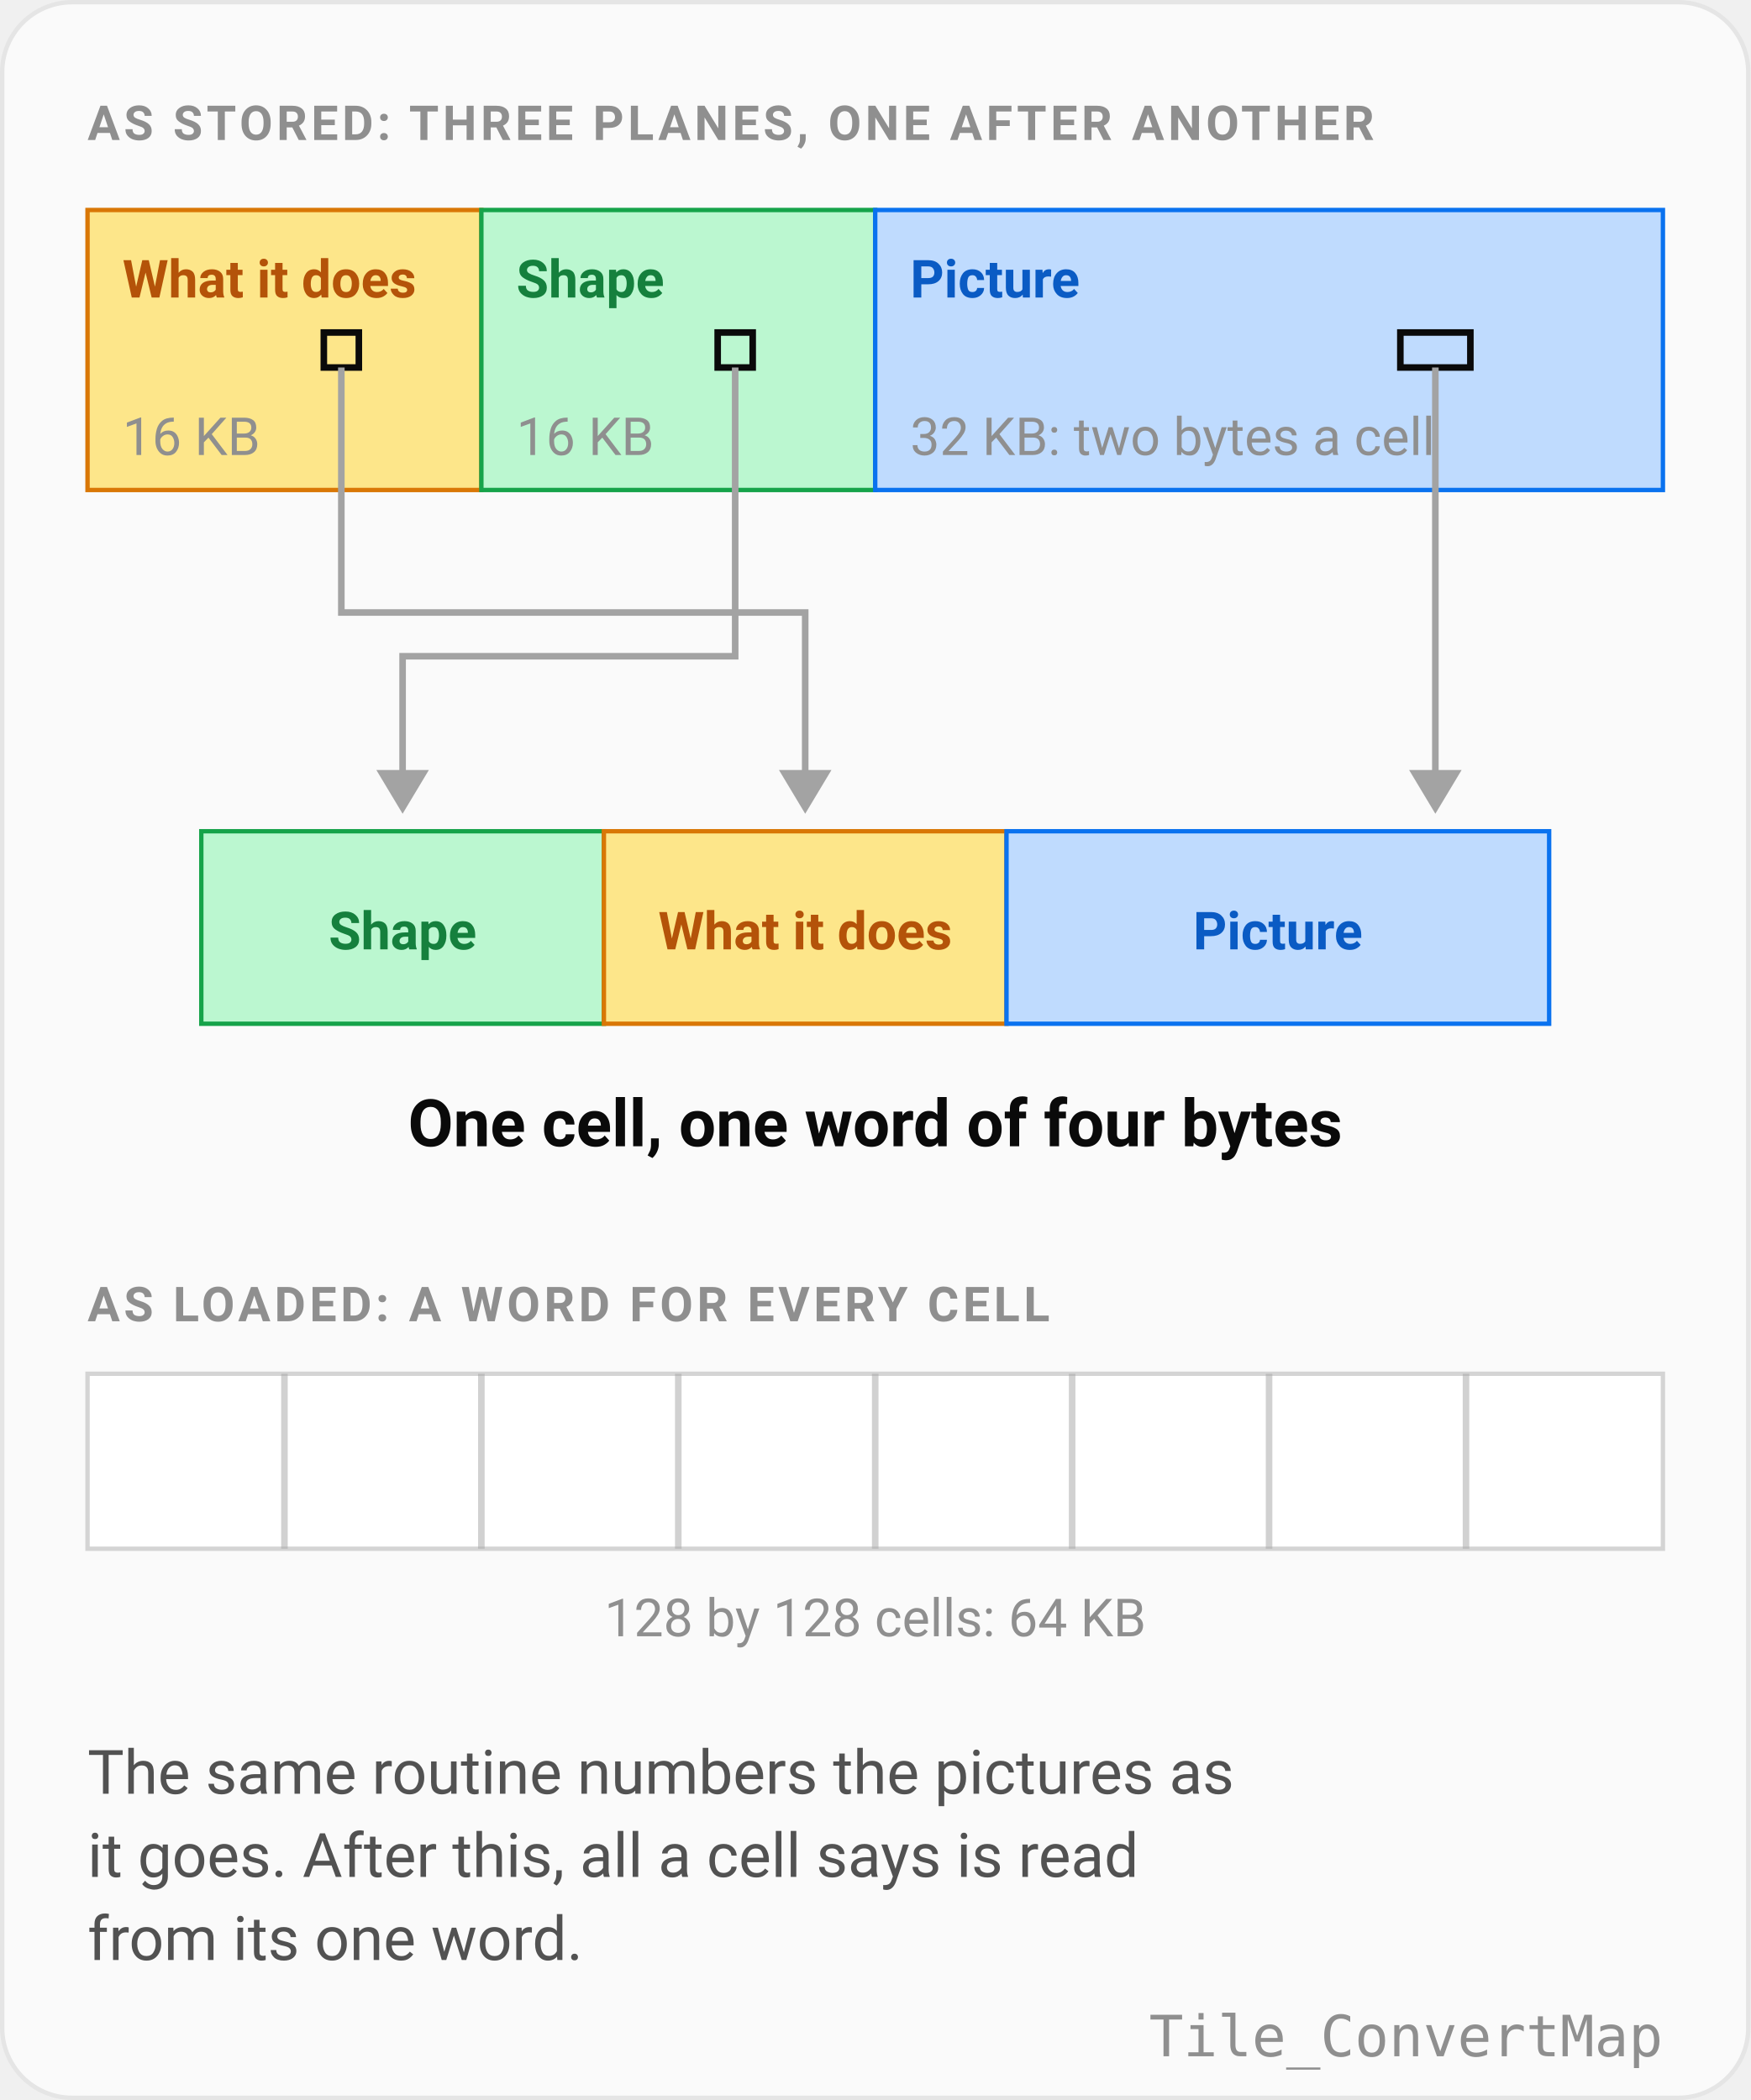
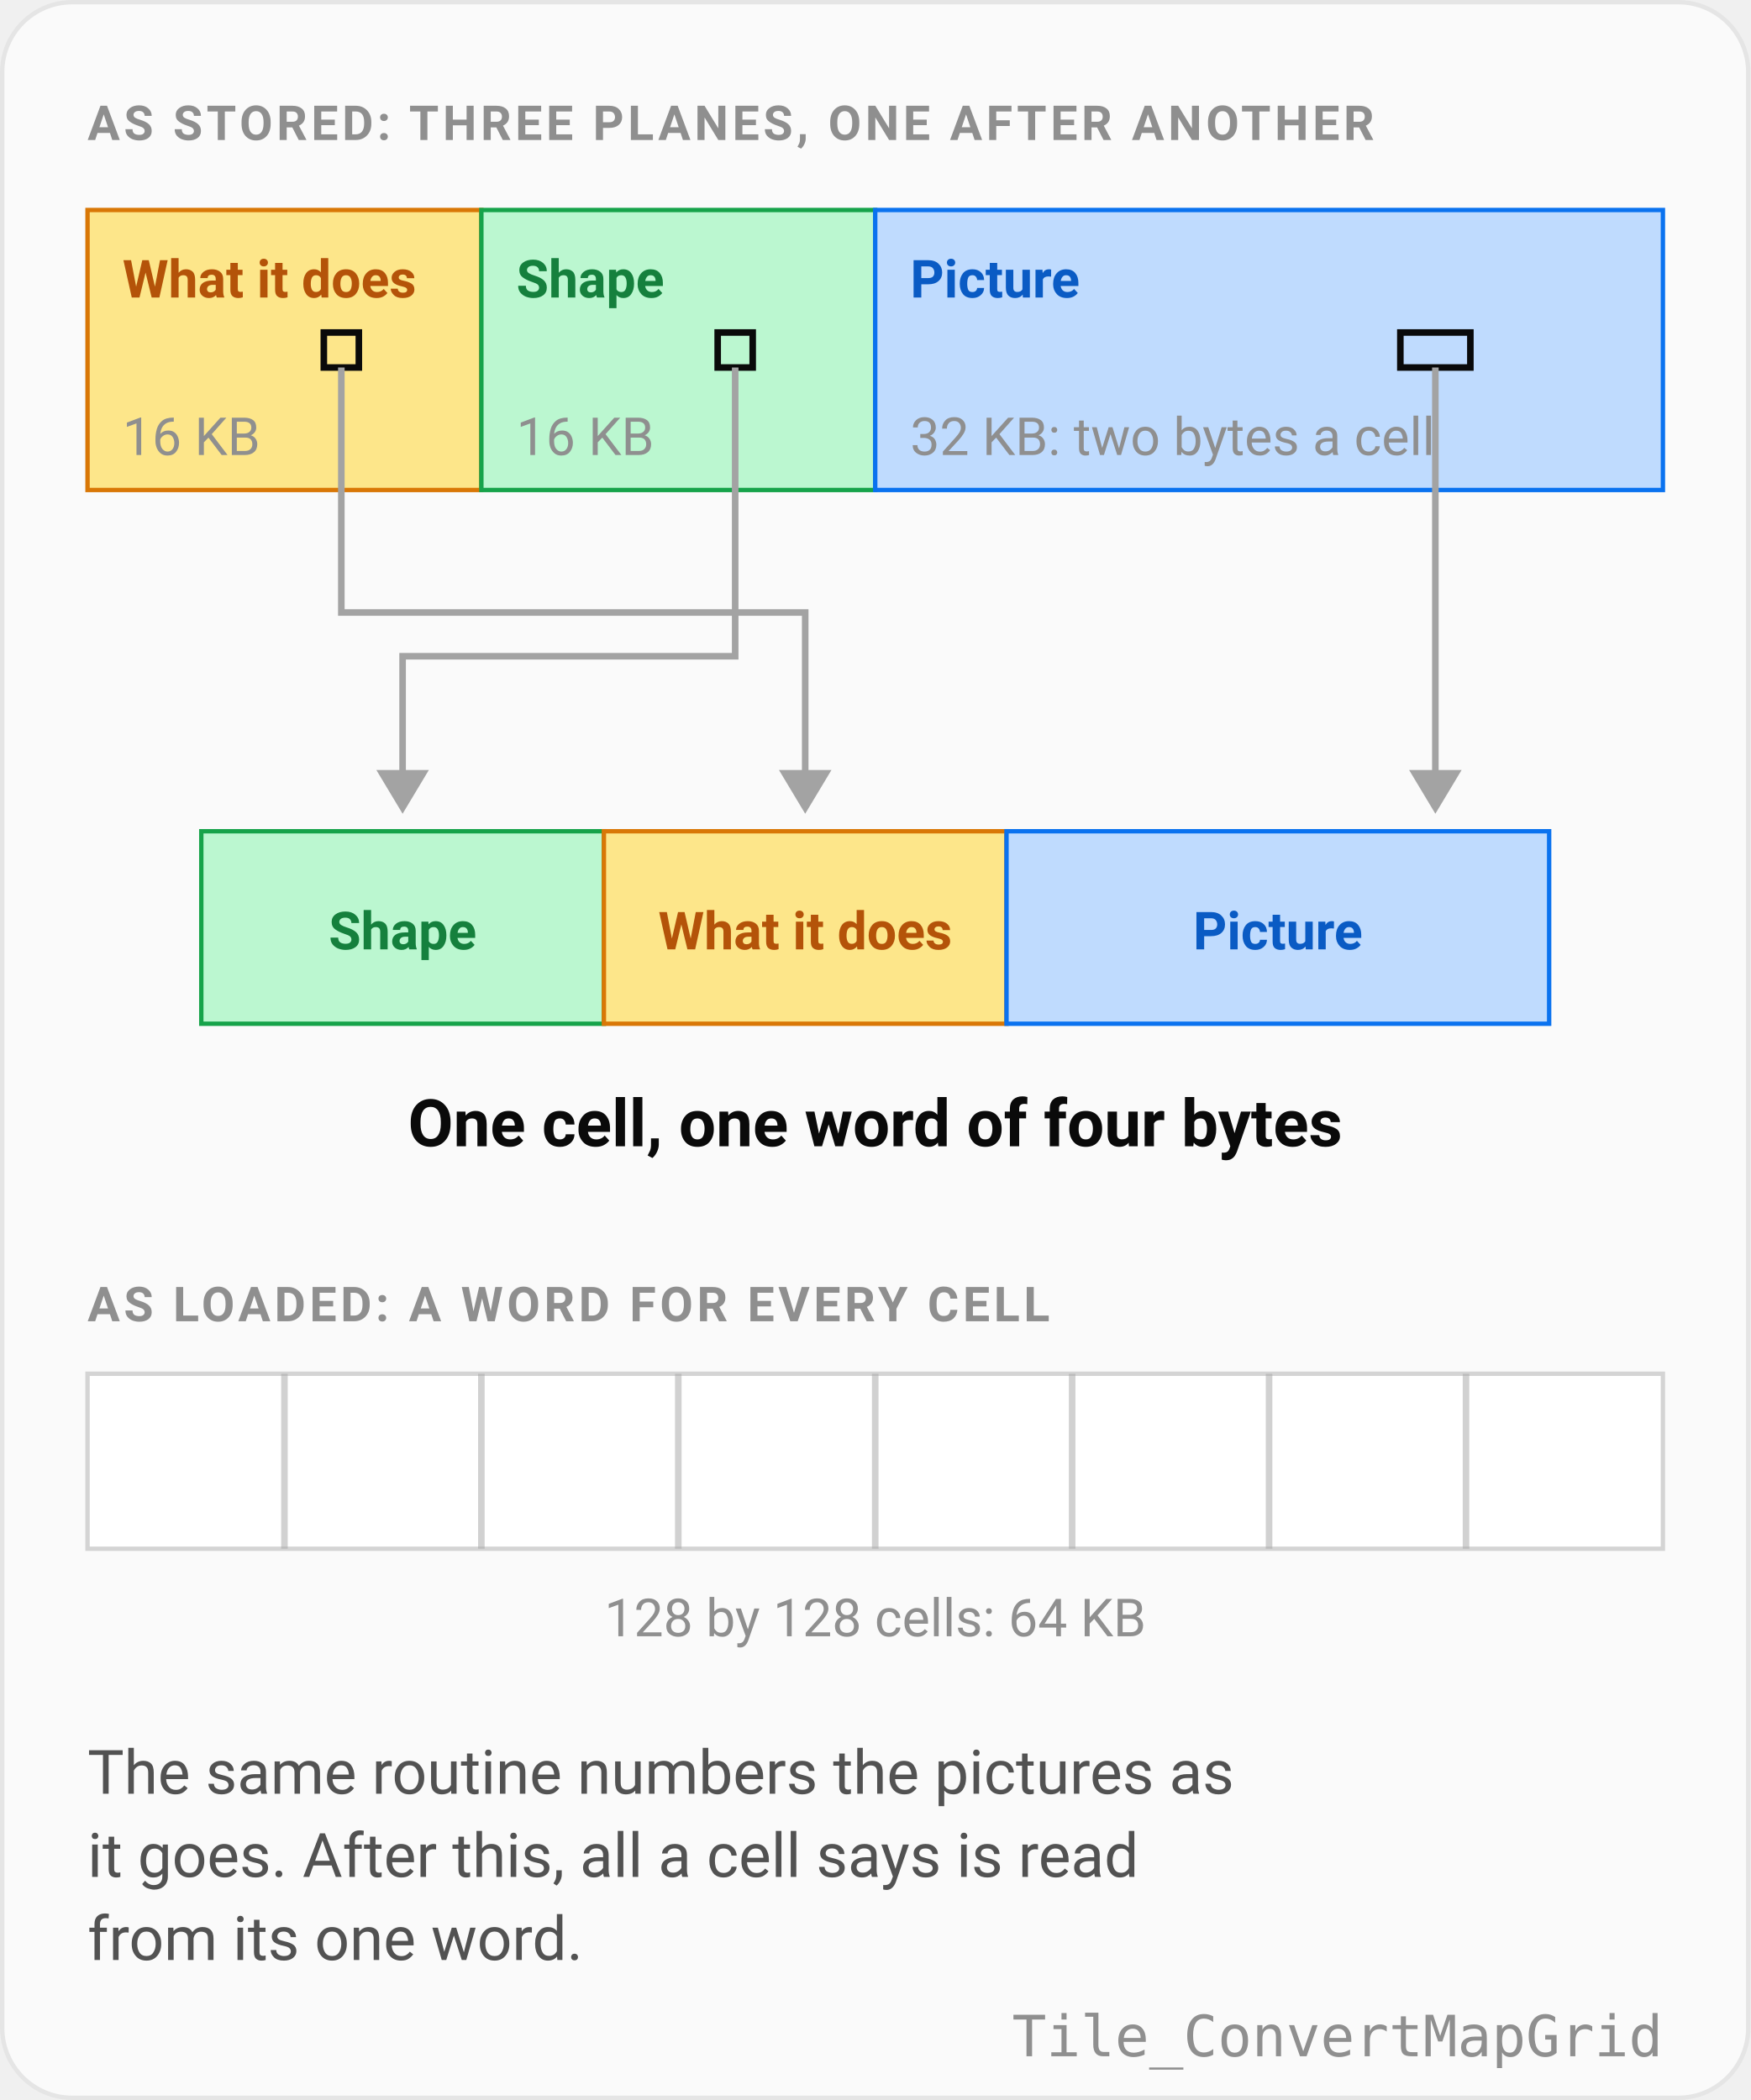
<svg xmlns="http://www.w3.org/2000/svg" width="480" viewBox="0 0 400 480" role="img" aria-labelledby="title desc">
  <style>
    .panel { fill: #fafafa; stroke: #e5e5e5; }
    .c0 { fill: #fde68a; stroke: #d97706; } .t0 { fill: #b45309; }
    .c1 { fill: #bbf7d0; stroke: #16a34a; } .t1 { fill: #15803d; }
    .c2 { fill: #bfdbfe; stroke: #0a72ef; } .t2 { fill: #0a5bc4; }
    .cell { fill: none; stroke: #0a0a0a; stroke-width: 1.5; }
    .wire { fill: none; stroke: #a3a3a3; stroke-width: 1.5; }
    .head { fill: #a3a3a3; }
    .word { fill: #ffffff; stroke: #d4d4d4; }
    .lab { font: 600 12px ui-sans-serif, system-ui, -apple-system, "Segoe UI", Roboto, sans-serif; }
    .h2 { fill: #0a0a0a; font: 600 15px ui-sans-serif, system-ui, -apple-system, "Segoe UI", Roboto, sans-serif; }
    .p { fill: #525252; font: 400 14px ui-sans-serif, system-ui, -apple-system, "Segoe UI", Roboto, sans-serif; }
    .small { fill: #8f8f8f; font: 400 12px ui-sans-serif, system-ui, -apple-system, "Segoe UI", Roboto, sans-serif; }
    .code { fill: #8f8f8f; font: 400 13px ui-monospace, SFMono-Regular, Menlo, Consolas, monospace; }
    .eyebrow { fill: #8f8f8f; font: 600 11px ui-sans-serif, system-ui, -apple-system, "Segoe UI", Roboto, sans-serif; letter-spacing: 0.08em; }
    @media (prefers-color-scheme: dark) {
      .panel { fill: #0a0a0a; stroke: #262626; }
      .c0 { fill: #3d2a06; stroke: #f59e0b; } .t0 { fill: #fbbf24; }
      .c1 { fill: #0d2e1a; stroke: #22c55e; } .t1 { fill: #4ade80; }
      .c2 { fill: #0d1f3d; stroke: #3b8eff; } .t2 { fill: #66a6ff; }
      .cell { stroke: #ededed; }
      .wire { stroke: #5c5c5c; } .head { fill: #5c5c5c; }
      .word { fill: #111111; stroke: #333333; }
      .h2 { fill: #ededed; }
      .p { fill: #a1a1a1; }
      .small, .code, .eyebrow { fill: #7c7c7c; }
    }
  </style>
  <rect class="panel" x="0.5" y="0.5" width="399" height="479" rx="16" />
  <text class="eyebrow" x="20" y="32">AS STORED: THREE PLANES, ONE AFTER ANOTHER</text>
  <rect class="c0" x="20" y="48" width="90" height="64" />
  <rect class="c1" x="110" y="48" width="90" height="64" />
  <rect class="c2" x="200" y="48" width="180" height="64" />
  <text class="lab t0" x="28" y="68">What it does</text>
  <text class="small" x="28" y="104">16 KB</text>
  <text class="lab t1" x="118" y="68">Shape</text>
  <text class="small" x="118" y="104">16 KB</text>
  <text class="lab t2" x="208" y="68">Picture</text>
  <text class="small" x="208" y="104">32 KB: two bytes a cell</text>
  <rect class="cell" x="74" y="76" width="8" height="8" />
  <rect class="cell" x="164" y="76" width="8" height="8" />
  <rect class="cell" x="320" y="76" width="16" height="8" />
  <path class="wire" d="M 168 84 V 150 H 92 V 178" />
  <path class="wire" d="M 78 84 V 140 H 184 V 178" />
  <path class="wire" d="M 328 84 V 178" />
  <path class="head" d="M 86 176 L 92 186 L 98 176 Z" />
  <path class="head" d="M 178 176 L 184 186 L 190 176 Z" />
  <path class="head" d="M 322 176 L 328 186 L 334 176 Z" />
  <rect class="c1" x="46" y="190" width="92" height="44" />
  <rect class="c0" x="138" y="190" width="92" height="44" />
  <rect class="c2" x="230" y="190" width="124" height="44" />
  <text class="lab t1" x="92" y="217" text-anchor="middle">Shape</text>
  <text class="lab t0" x="184" y="217" text-anchor="middle">What it does</text>
  <text class="lab t2" x="292" y="217" text-anchor="middle">Picture</text>
  <text class="h2" x="200" y="262" text-anchor="middle">One cell, one word of four bytes</text>
  <text class="eyebrow" x="20" y="302">AS LOADED: A WORD FOR EVERY CELL</text>
  <rect class="word" x="20" y="314" width="360" height="40" />
  <path class="wire" d="M 65 314 V 354 M 110 314 V 354 M 155 314 V 354 M 200 314 V 354 M 245 314 V 354 M 290 314 V 354 M 335 314 V 354" opacity="0.5" />
  <text class="small" x="200" y="374" text-anchor="middle">128 by 128 cells: 64 KB</text>
  <text class="p" x="20" y="410">The same routine numbers the pictures as</text>
  <text class="p" x="20" y="429">it goes. After this, all a cell says is read</text>
  <text class="p" x="20" y="448">from its one word.</text>
-   <text class="code" x="380" y="470" text-anchor="end">Tile_ConvertMap</text>
+   <text class="code" x="380" y="470" text-anchor="end">Tile_ConvertMapGrid</text>
</svg>
